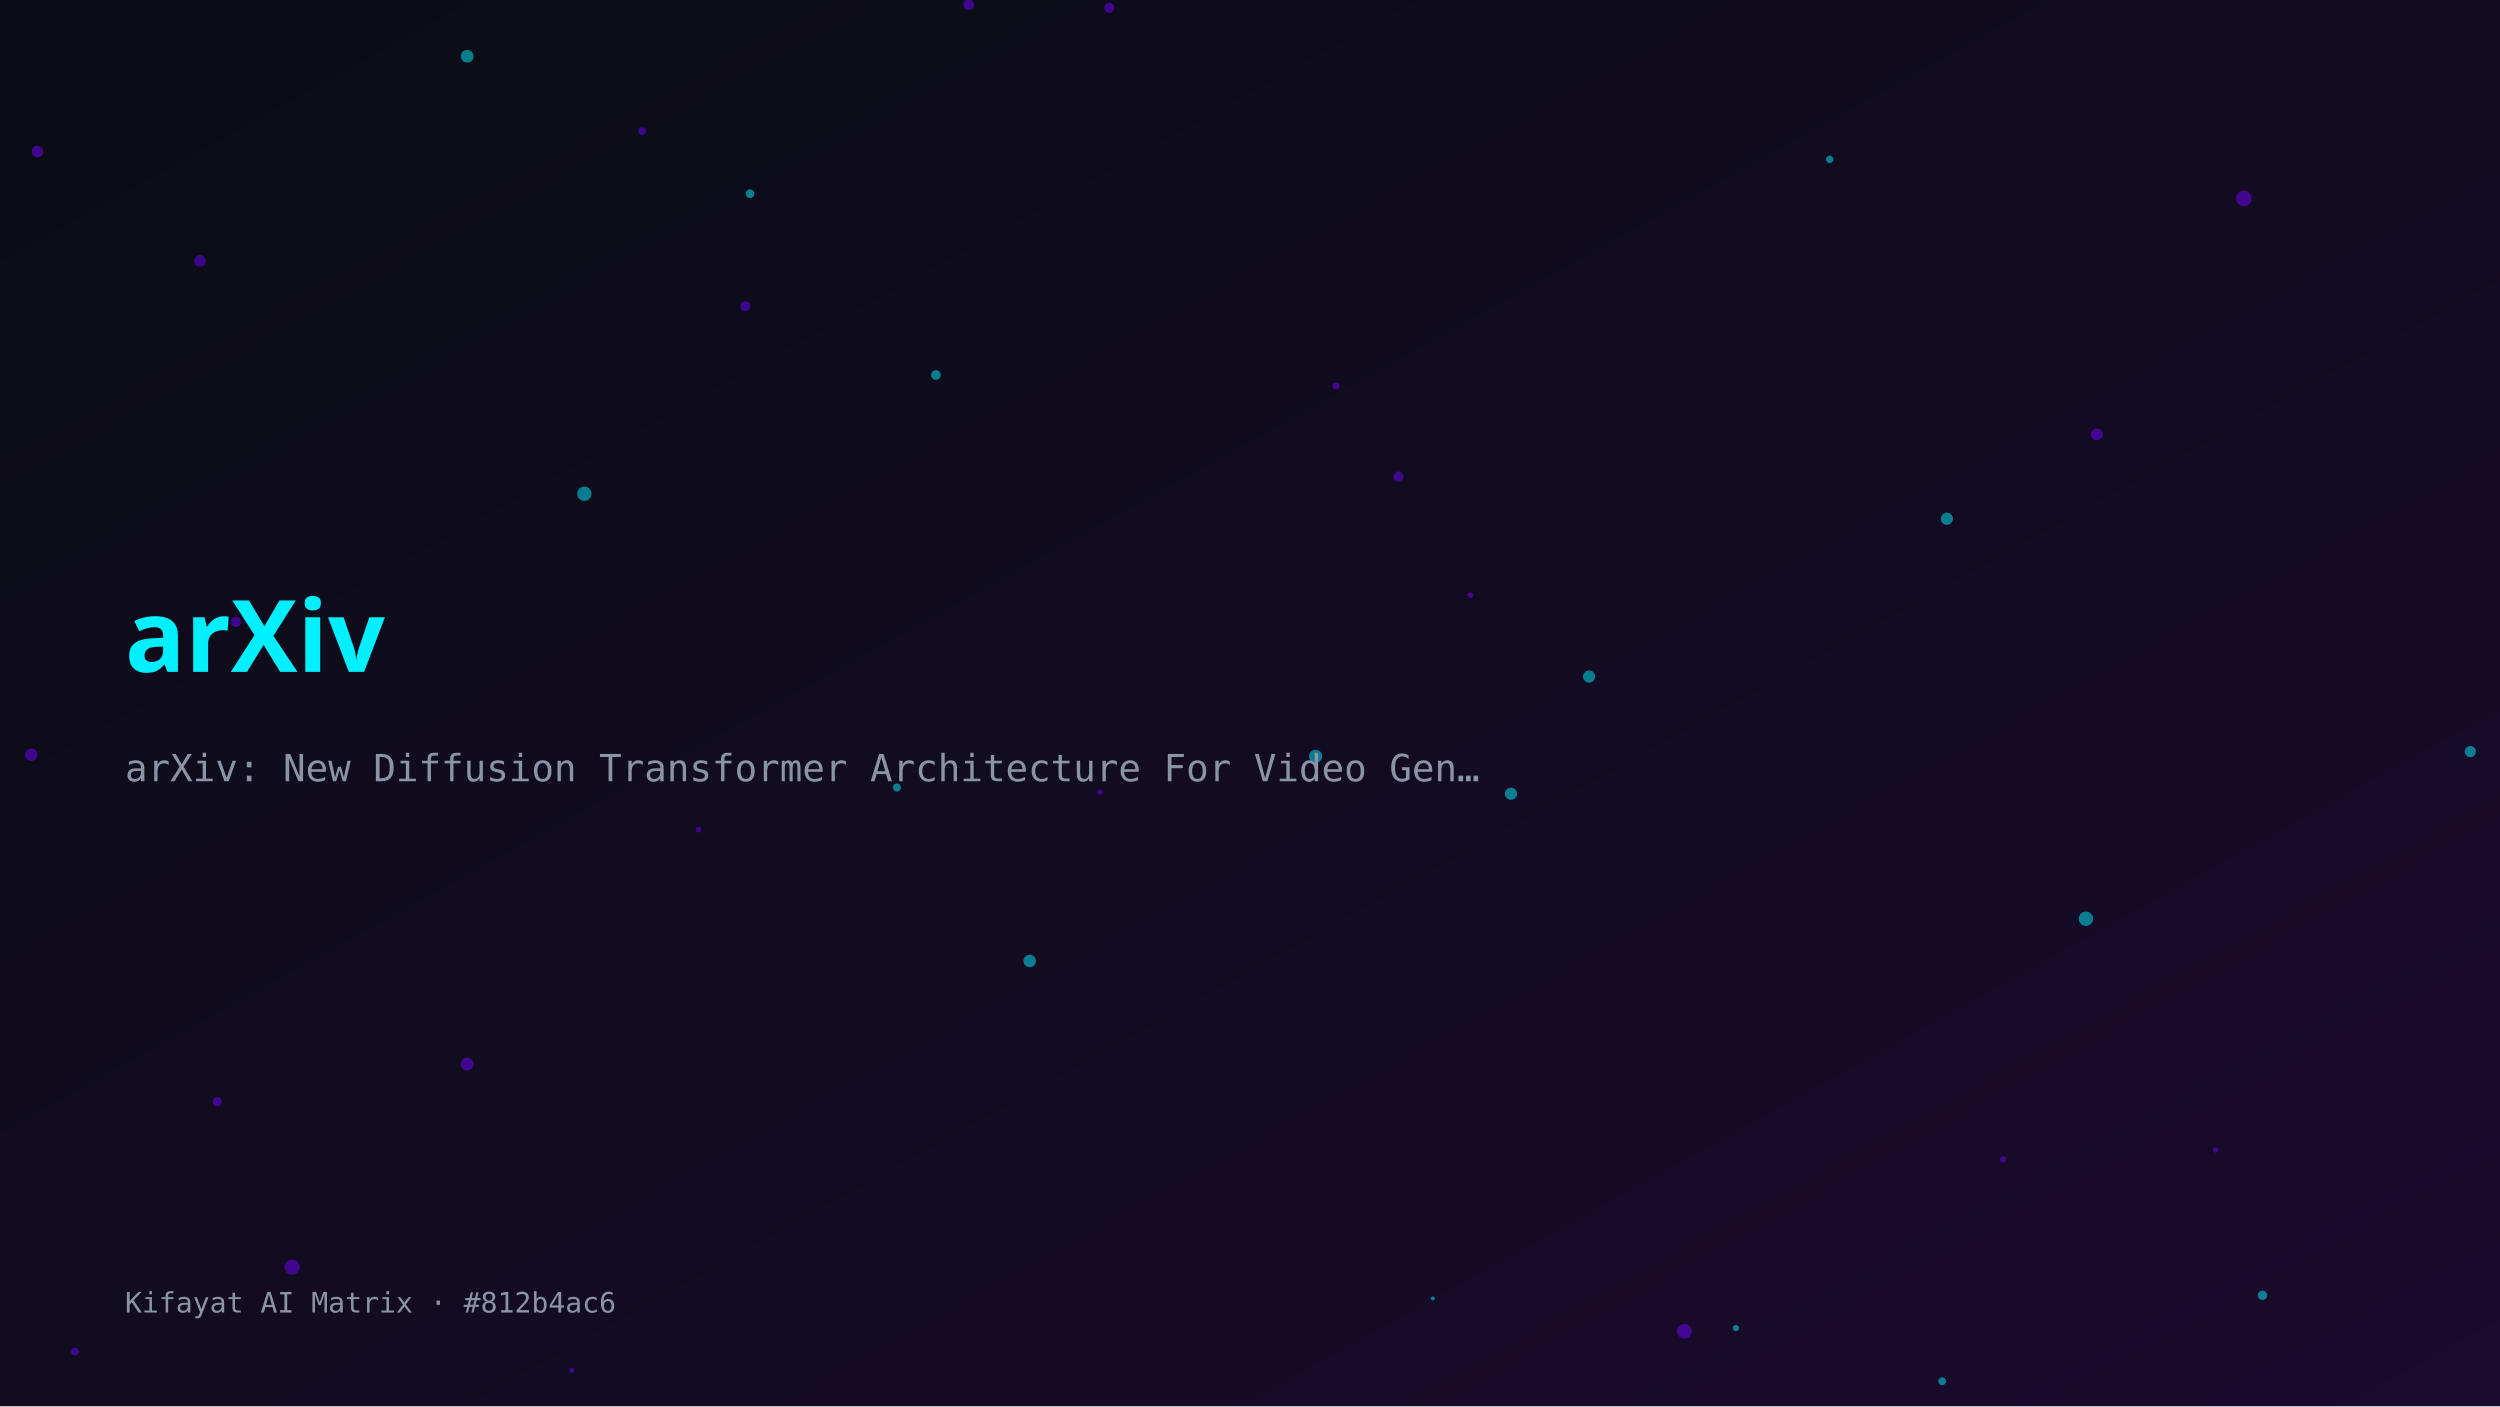
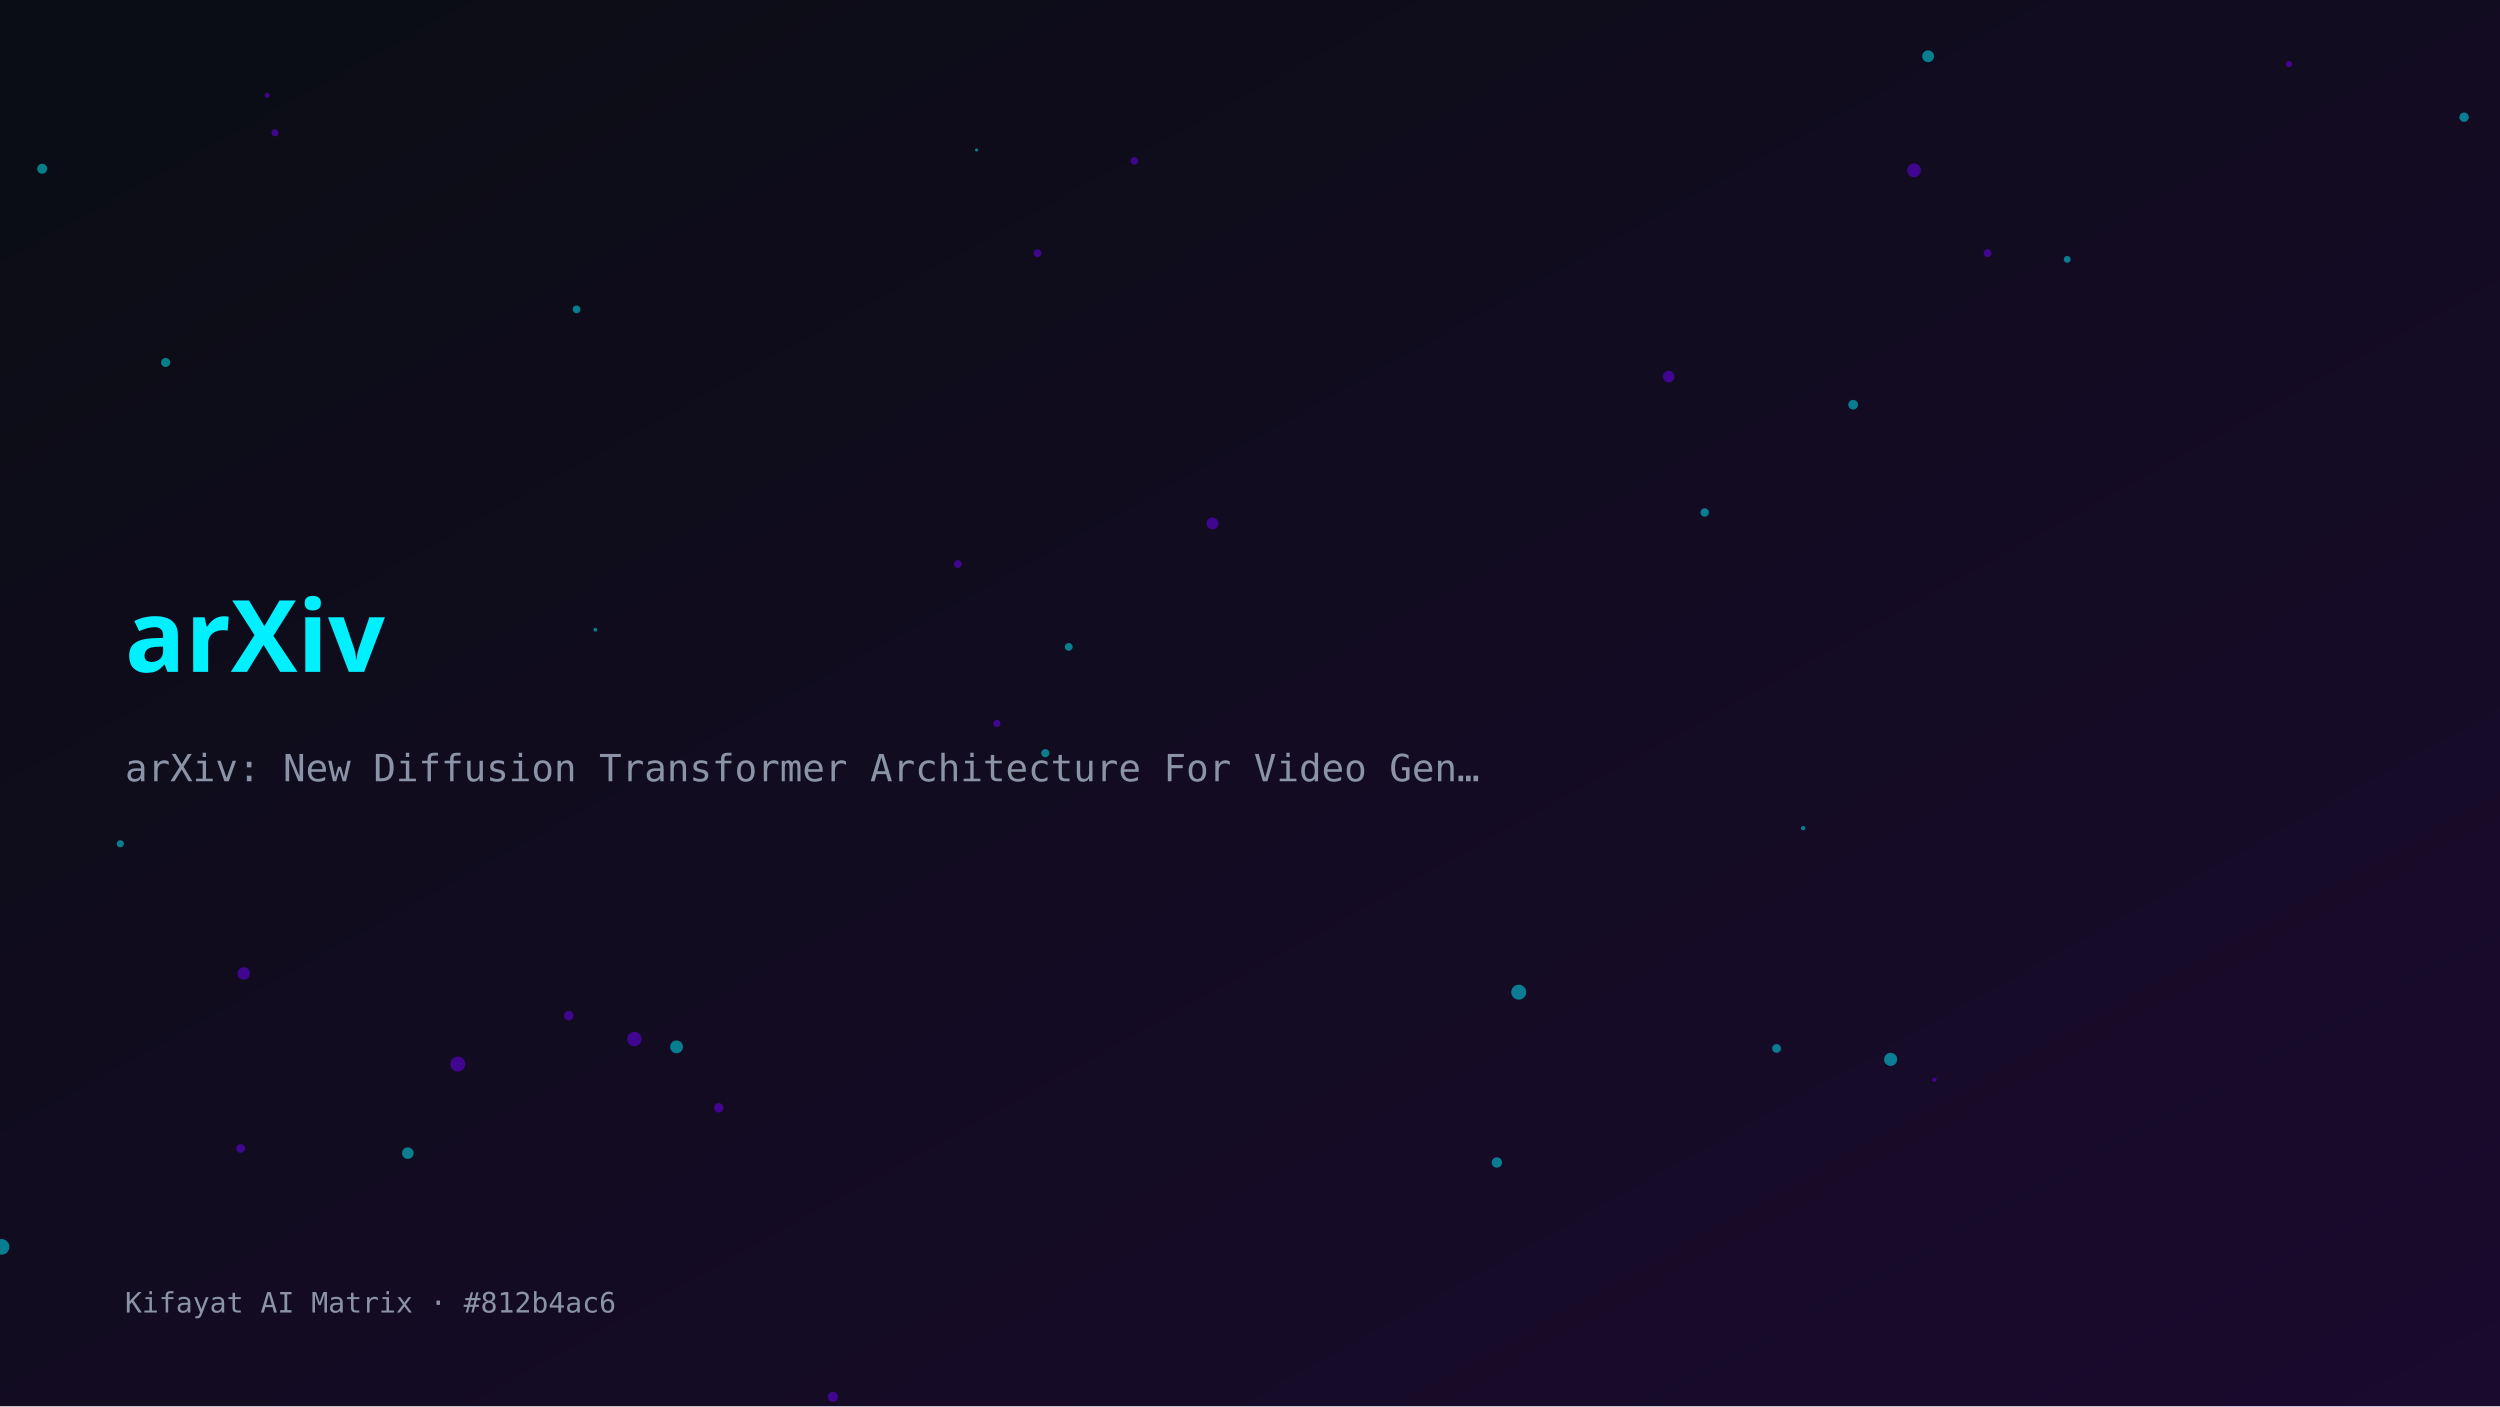
<svg xmlns="http://www.w3.org/2000/svg" width="1600" height="900" viewBox="0 0 1600 900">
  <defs>
    <linearGradient id="g" x1="0" y1="0" x2="1" y2="1">
      <stop offset="0" stop-color="#0A0D14" />
      <stop offset="1" stop-color="#1a0a2e" />
    </linearGradient>
  </defs>
  <rect width="1600" height="900" fill="url(#g)" />
-   <circle cx="895" cy="305" r="3.2" fill="#7000FF" opacity="0.5" />
-   <circle cx="967" cy="508" r="3.9" fill="#00F0FF" opacity="0.5" />
-   <circle cx="1335" cy="588" r="4.6" fill="#00F0FF" opacity="0.5" />
-   <circle cx="704" cy="507" r="1.7" fill="#7000FF" opacity="0.5" />
-   <circle cx="1581" cy="481" r="3.6" fill="#00F0FF" opacity="0.5" />
-   <circle cx="187" cy="811" r="4.8" fill="#7000FF" opacity="0.5" />
-   <circle cx="855" cy="247" r="2.3" fill="#7000FF" opacity="0.5" />
-   <circle cx="1342" cy="278" r="3.8" fill="#7000FF" opacity="0.5" />
-   <circle cx="48" cy="865" r="2.5" fill="#7000FF" opacity="0.5" />
-   <circle cx="447" cy="531" r="1.8" fill="#7000FF" opacity="0.5" />
-   <circle cx="1171" cy="102" r="2.4" fill="#00F0FF" opacity="0.5" />
-   <circle cx="1243" cy="884" r="2.5" fill="#00F0FF" opacity="0.5" />
-   <circle cx="710" cy="5" r="3.2" fill="#7000FF" opacity="0.5" />
-   <circle cx="374" cy="316" r="4.6" fill="#00F0FF" opacity="0.5" />
-   <circle cx="574" cy="504" r="2.6" fill="#00F0FF" opacity="0.5" />
-   <circle cx="842" cy="484" r="4.2" fill="#00F0FF" opacity="0.5" />
-   <circle cx="1282" cy="742" r="2.0" fill="#7000FF" opacity="0.5" />
-   <circle cx="366" cy="877" r="1.6" fill="#7000FF" opacity="0.5" />
-   <circle cx="24" cy="97" r="3.7" fill="#7000FF" opacity="0.5" />
-   <circle cx="1436" cy="127" r="5.0" fill="#7000FF" opacity="0.5" />
-   <circle cx="299" cy="681" r="4.1" fill="#7000FF" opacity="0.5" />
-   <circle cx="659" cy="615" r="4.0" fill="#00F0FF" opacity="0.5" />
-   <circle cx="1448" cy="829" r="3.0" fill="#00F0FF" opacity="0.5" />
-   <circle cx="128" cy="167" r="3.7" fill="#7000FF" opacity="0.5" />
-   <circle cx="151" cy="398" r="3.3" fill="#7000FF" opacity="0.5" />
-   <circle cx="941" cy="381" r="1.8" fill="#7000FF" opacity="0.5" />
-   <circle cx="299" cy="36" r="4.1" fill="#00F0FF" opacity="0.5" />
-   <circle cx="620" cy="3" r="3.4" fill="#7000FF" opacity="0.5" />
-   <circle cx="1111" cy="850" r="2.0" fill="#00F0FF" opacity="0.5" />
-   <circle cx="1246" cy="332" r="3.9" fill="#00F0FF" opacity="0.5" />
-   <circle cx="599" cy="240" r="3.1" fill="#00F0FF" opacity="0.5" />
-   <circle cx="20" cy="483" r="4.0" fill="#7000FF" opacity="0.5" />
-   <circle cx="411" cy="84" r="2.5" fill="#7000FF" opacity="0.5" />
-   <circle cx="917" cy="831" r="1.3" fill="#00F0FF" opacity="0.5" />
-   <circle cx="480" cy="124" r="2.8" fill="#00F0FF" opacity="0.5" />
-   <circle cx="1017" cy="433" r="3.9" fill="#00F0FF" opacity="0.5" />
-   <circle cx="139" cy="705" r="2.9" fill="#7000FF" opacity="0.5" />
-   <circle cx="477" cy="196" r="3.2" fill="#7000FF" opacity="0.5" />
-   <circle cx="1418" cy="736" r="1.7" fill="#7000FF" opacity="0.5" />
-   <circle cx="1078" cy="852" r="4.7" fill="#7000FF" opacity="0.5" />
+   <circle cx="1" cy="798" r="5.0" fill="#00F0FF" opacity="0.5" />
+   <circle cx="726" cy="103" r="2.4" fill="#7000FF" opacity="0.5" />
+   <circle cx="1137" cy="671" r="2.8" fill="#00F0FF" opacity="0.5" />
+   <circle cx="77" cy="540" r="2.3" fill="#00F0FF" opacity="0.5" />
+   <circle cx="958" cy="744" r="3.3" fill="#00F0FF" opacity="0.5" />
+   <circle cx="369" cy="198" r="2.5" fill="#00F0FF" opacity="0.5" />
+   <circle cx="261" cy="738" r="3.7" fill="#00F0FF" opacity="0.5" />
+   <circle cx="1272" cy="162" r="2.5" fill="#7000FF" opacity="0.5" />
+   <circle cx="460" cy="709" r="3.0" fill="#7000FF" opacity="0.5" />
+   <circle cx="1186" cy="259" r="3.1" fill="#00F0FF" opacity="0.5" />
+   <circle cx="176" cy="85" r="2.3" fill="#7000FF" opacity="0.5" />
+   <circle cx="27" cy="108" r="3.2" fill="#00F0FF" opacity="0.5" />
+   <circle cx="1577" cy="75" r="3.0" fill="#00F0FF" opacity="0.5" />
+   <circle cx="1323" cy="166" r="2.2" fill="#00F0FF" opacity="0.5" />
+   <circle cx="625" cy="96" r="1.0" fill="#00F0FF" opacity="0.5" />
+   <circle cx="972" cy="635" r="4.8" fill="#00F0FF" opacity="0.5" />
+   <circle cx="293" cy="681" r="4.8" fill="#7000FF" opacity="0.5" />
+   <circle cx="106" cy="232" r="2.9" fill="#00F0FF" opacity="0.5" />
+   <circle cx="154" cy="735" r="2.8" fill="#7000FF" opacity="0.5" />
+   <circle cx="669" cy="482" r="2.6" fill="#00F0FF" opacity="0.5" />
+   <circle cx="1225" cy="109" r="4.4" fill="#7000FF" opacity="0.5" />
+   <circle cx="364" cy="650" r="3.0" fill="#7000FF" opacity="0.5" />
+   <circle cx="156" cy="623" r="4.0" fill="#7000FF" opacity="0.5" />
+   <circle cx="1238" cy="691" r="1.4" fill="#7000FF" opacity="0.5" />
+   <circle cx="684" cy="414" r="2.5" fill="#00F0FF" opacity="0.5" />
+   <circle cx="1154" cy="530" r="1.4" fill="#00F0FF" opacity="0.5" />
+   <circle cx="1465" cy="41" r="2.0" fill="#7000FF" opacity="0.5" />
+   <circle cx="638" cy="463" r="2.3" fill="#7000FF" opacity="0.5" />
+   <circle cx="433" cy="670" r="4.1" fill="#00F0FF" opacity="0.5" />
+   <circle cx="664" cy="162" r="2.5" fill="#7000FF" opacity="0.5" />
+   <circle cx="613" cy="361" r="2.5" fill="#7000FF" opacity="0.5" />
+   <circle cx="381" cy="403" r="1.2" fill="#00F0FF" opacity="0.5" />
+   <circle cx="1234" cy="36" r="3.8" fill="#00F0FF" opacity="0.5" />
+   <circle cx="1210" cy="678" r="4.2" fill="#00F0FF" opacity="0.5" />
+   <circle cx="533" cy="894" r="3.2" fill="#7000FF" opacity="0.5" />
+   <circle cx="171" cy="61" r="1.6" fill="#7000FF" opacity="0.5" />
+   <circle cx="406" cy="665" r="4.6" fill="#7000FF" opacity="0.5" />
+   <circle cx="776" cy="335" r="3.8" fill="#7000FF" opacity="0.5" />
+   <circle cx="1068" cy="241" r="3.7" fill="#7000FF" opacity="0.5" />
+   <circle cx="1091" cy="328" r="2.7" fill="#00F0FF" opacity="0.5" />
  <text x="80" y="430" font-family="sans-serif" font-size="64" font-weight="700" fill="#00F0FF">arXiv</text>
  <text x="80" y="500" font-family="monospace" font-size="24" fill="#8B93A7">arXiv: New Diffusion Transformer Architecture For Video Gen…</text>
  <text x="80" y="840" font-family="monospace" font-size="18" fill="#8B93A7">Kifayat AI Matrix · #812b4ac6</text>
</svg>
